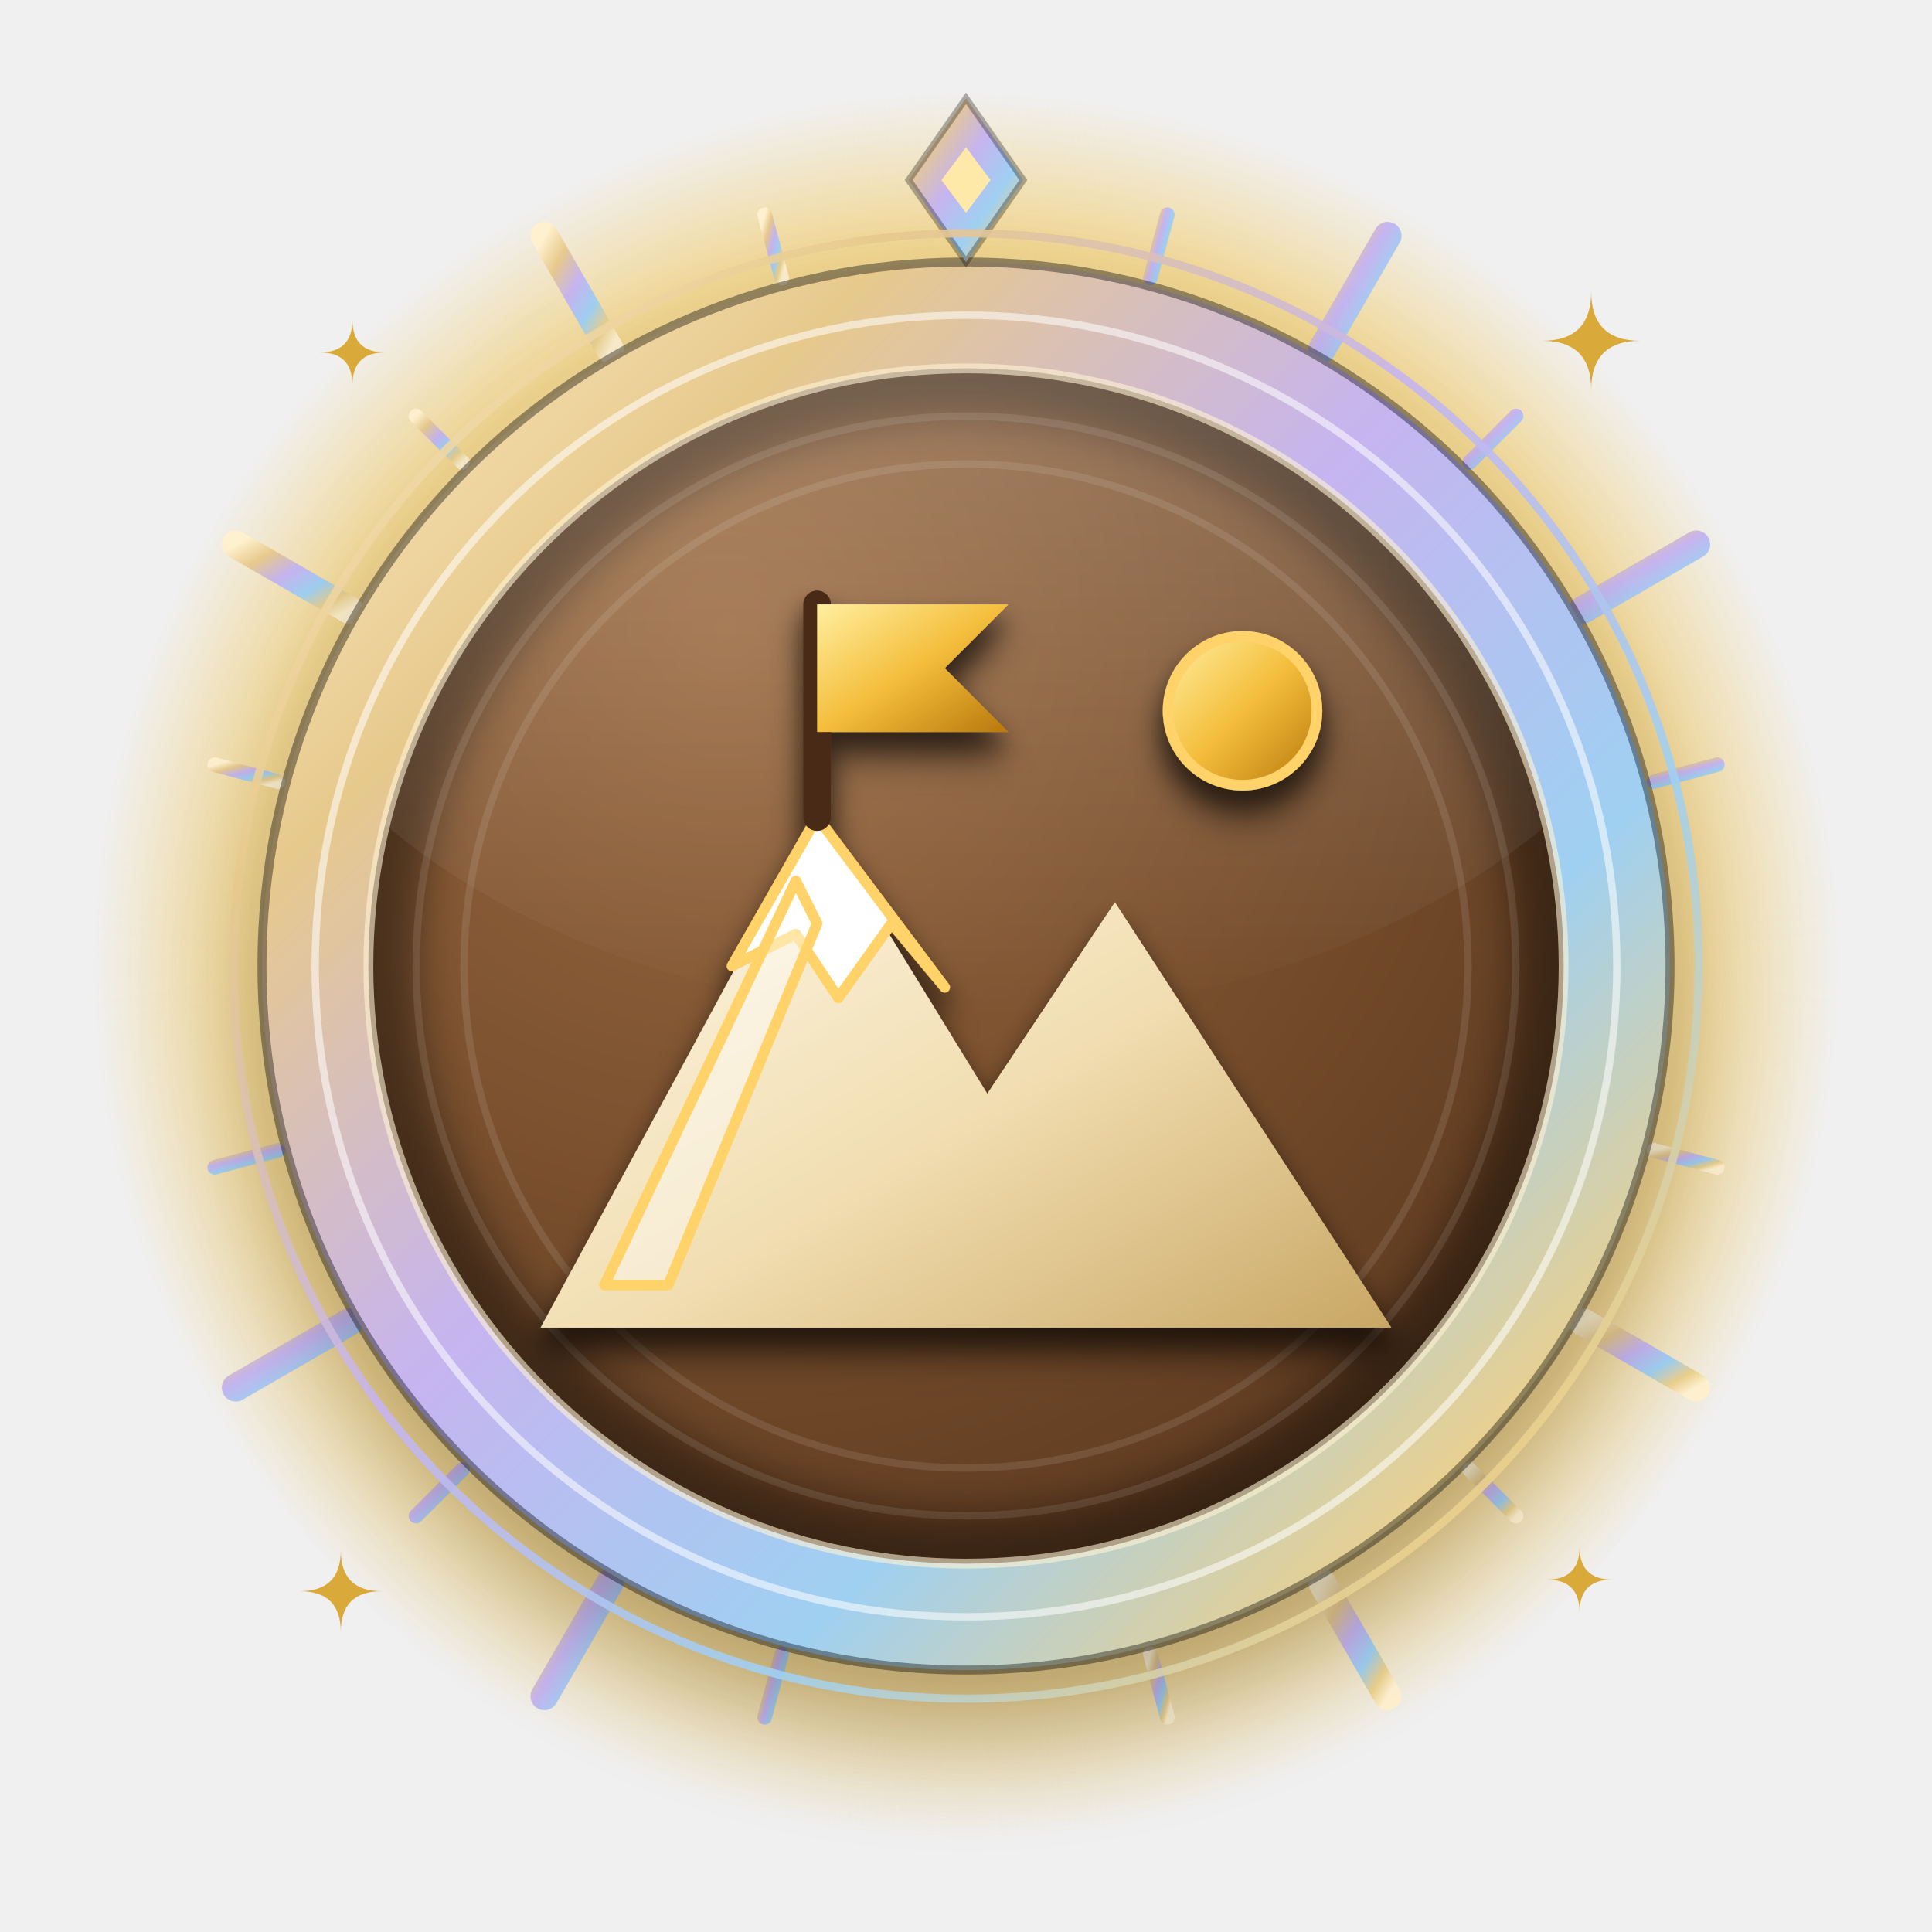
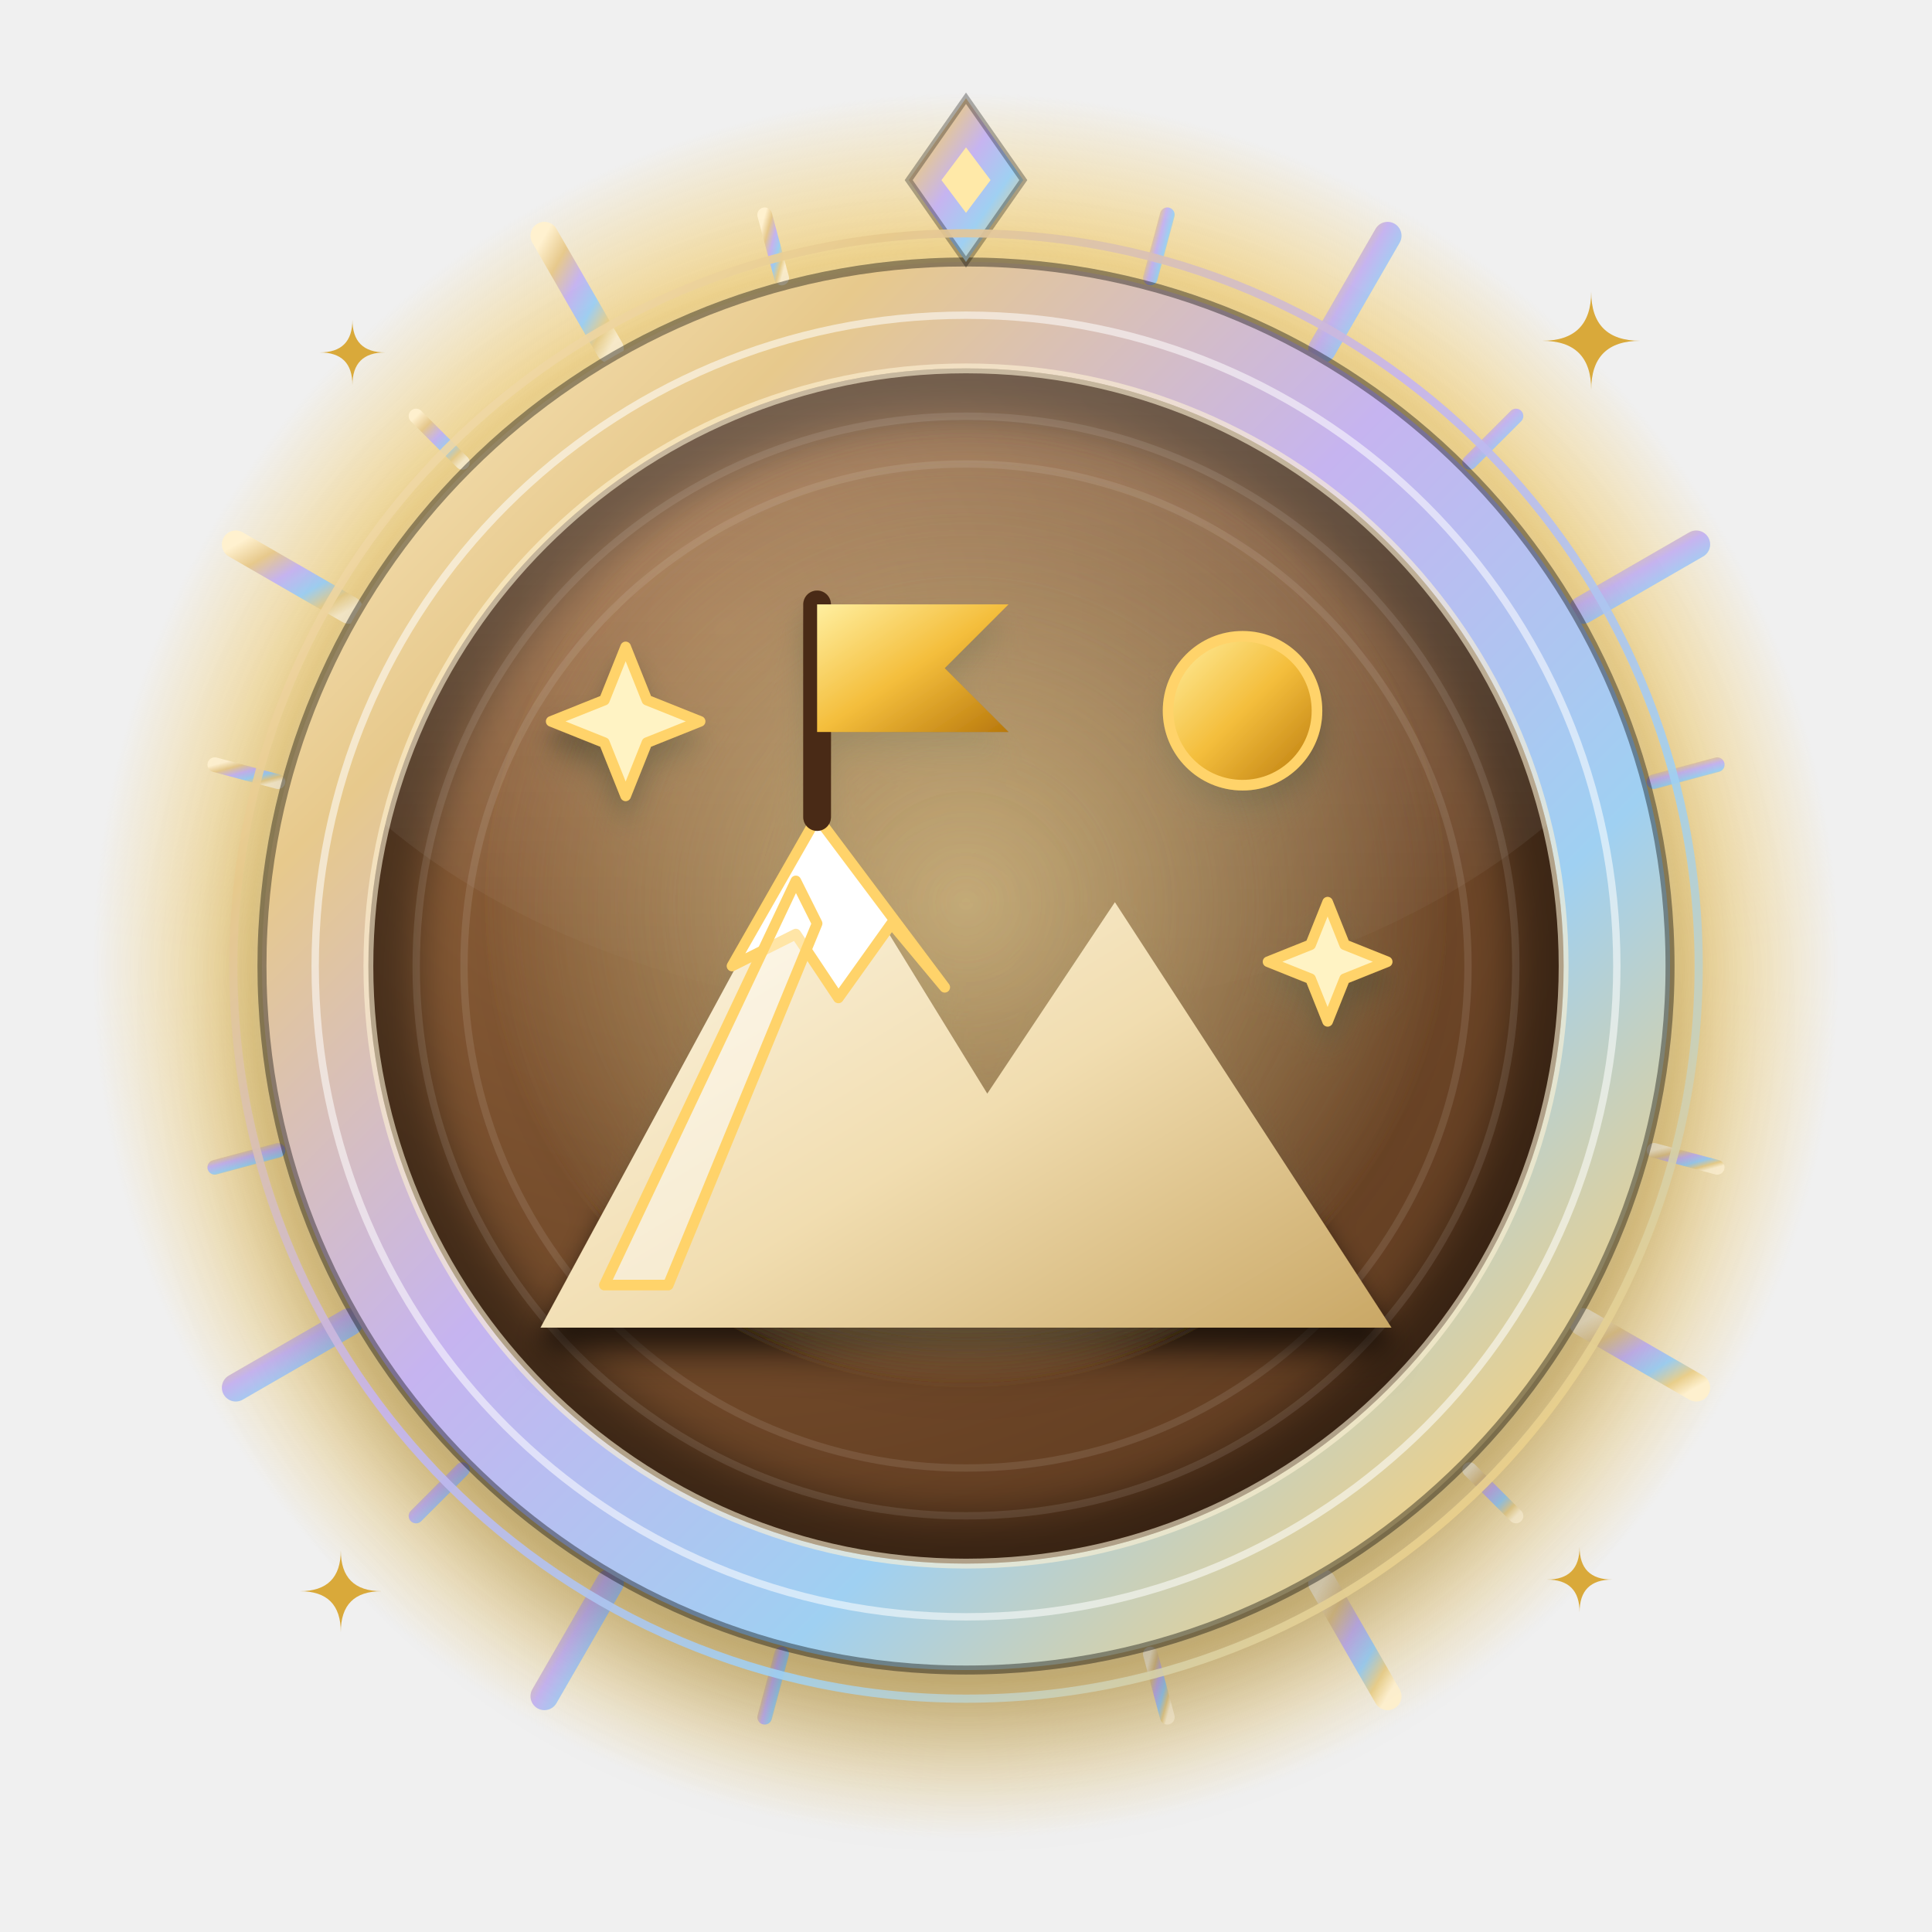
<svg xmlns="http://www.w3.org/2000/svg" viewBox="-118 -118 236 236" width="400" height="400">
  <defs>
    <filter id="blur8" x="-30%" y="-30%" width="160%" height="160%">
      <feGaussianBlur stdDeviation="7" />
    </filter>
    <filter id="blur3" x="-30%" y="-30%" width="160%" height="160%">
      <feGaussianBlur stdDeviation="2.6" />
    </filter>
    <filter id="emb" x="-20%" y="-20%" width="140%" height="140%">
      <feDropShadow dx="0" dy="1.6" stdDeviation="1.1" flood-color="#000" flood-opacity=".38" />
    </filter>
  </defs>
  <style>.mb40 .nf{fill:none} .mb40 .sf{fill:#FFD36A;fill-opacity:.17} .mb40 .fl{fill:#FFD36A;stroke:none} .mb40 .gl{fill:url(#b40g);stroke:none}</style>
  <defs>
    <radialGradient id="b40h" cx=".5" cy=".5" r=".5">
      <stop offset=".6" stop-color="#F3D58A" stop-opacity="0" />
      <stop offset=".82" stop-color="#F3D58A" stop-opacity=".95" />
      <stop offset="1" stop-color="#F3D58A" stop-opacity="0" />
    </radialGradient>
    <linearGradient id="b40r" x1="0" y1="0" x2="1" y2="1">
      <stop offset="0" stop-color="#FFF1CF" />
      <stop offset=".22" stop-color="#E7C98C" />
      <stop offset=".45" stop-color="#C6B4F0" />
      <stop offset=".68" stop-color="#9FD0F2" />
      <stop offset=".86" stop-color="#EBD08C" />
      <stop offset="1" stop-color="#FFF1CF" />
    </linearGradient>
    <radialGradient id="b40p" cx=".3" cy=".22" r="1.15">
      <stop offset="0" stop-color="#9A6A40" />
      <stop offset="1" stop-color="#4A2A14" />
    </radialGradient>
    <radialGradient id="b40g" cx=".5" cy=".5" r=".5">
      <stop offset="0" stop-color="#FFE9A8" stop-opacity=".95" />
      <stop offset="1" stop-color="#FFE9A8" stop-opacity=".55" />
    </radialGradient>
    <linearGradient id="b40s" x1="0" y1="0" x2="0" y2="1">
      <stop offset="0" stop-color="#fff" stop-opacity=".34" />
      <stop offset="1" stop-color="#fff" stop-opacity="0" />
    </linearGradient>
    <clipPath id="b40c">
      <path d="M-73,0A73,73 0 1 0 73,0A73,73 0 1 0 -73,0Z" />
    </clipPath>
  </defs>
  <circle r="108" fill="url(#b40h)" />
  <line x1="0" y1="-87" x2="0" y2="-103" stroke="url(#b40r)" stroke-width="3.4" stroke-linecap="round" />
  <line x1="22.52" y1="-84.04" x2="24.59" y2="-91.76" stroke="url(#b40r)" stroke-width="1.8" stroke-linecap="round" />
  <line x1="43.5" y1="-75.34" x2="51.5" y2="-89.2" stroke="url(#b40r)" stroke-width="3.4" stroke-linecap="round" />
  <line x1="61.52" y1="-61.52" x2="67.18" y2="-67.18" stroke="url(#b40r)" stroke-width="1.8" stroke-linecap="round" />
  <line x1="75.34" y1="-43.5" x2="89.2" y2="-51.5" stroke="url(#b40r)" stroke-width="3.4" stroke-linecap="round" />
  <line x1="84.04" y1="-22.52" x2="91.76" y2="-24.59" stroke="url(#b40r)" stroke-width="1.8" stroke-linecap="round" />
  <line x1="87" y1="0" x2="103" y2="0" stroke="url(#b40r)" stroke-width="3.4" stroke-linecap="round" />
  <line x1="84.04" y1="22.52" x2="91.76" y2="24.59" stroke="url(#b40r)" stroke-width="1.8" stroke-linecap="round" />
  <line x1="75.34" y1="43.5" x2="89.2" y2="51.5" stroke="url(#b40r)" stroke-width="3.4" stroke-linecap="round" />
  <line x1="61.52" y1="61.52" x2="67.18" y2="67.18" stroke="url(#b40r)" stroke-width="1.8" stroke-linecap="round" />
  <line x1="43.5" y1="75.34" x2="51.5" y2="89.2" stroke="url(#b40r)" stroke-width="3.4" stroke-linecap="round" />
  <line x1="22.52" y1="84.04" x2="24.59" y2="91.76" stroke="url(#b40r)" stroke-width="1.8" stroke-linecap="round" />
  <line x1="0" y1="87" x2="0" y2="103" stroke="url(#b40r)" stroke-width="3.4" stroke-linecap="round" />
  <line x1="-22.52" y1="84.04" x2="-24.59" y2="91.76" stroke="url(#b40r)" stroke-width="1.8" stroke-linecap="round" />
  <line x1="-43.5" y1="75.34" x2="-51.5" y2="89.2" stroke="url(#b40r)" stroke-width="3.4" stroke-linecap="round" />
  <line x1="-61.52" y1="61.52" x2="-67.18" y2="67.18" stroke="url(#b40r)" stroke-width="1.8" stroke-linecap="round" />
  <line x1="-75.34" y1="43.5" x2="-89.2" y2="51.5" stroke="url(#b40r)" stroke-width="3.4" stroke-linecap="round" />
  <line x1="-84.04" y1="22.52" x2="-91.76" y2="24.59" stroke="url(#b40r)" stroke-width="1.8" stroke-linecap="round" />
  <line x1="-87" y1="0" x2="-103" y2="0" stroke="url(#b40r)" stroke-width="3.4" stroke-linecap="round" />
  <line x1="-84.04" y1="-22.52" x2="-91.76" y2="-24.59" stroke="url(#b40r)" stroke-width="1.8" stroke-linecap="round" />
  <line x1="-75.34" y1="-43.5" x2="-89.2" y2="-51.5" stroke="url(#b40r)" stroke-width="3.4" stroke-linecap="round" />
  <line x1="-61.52" y1="-61.52" x2="-67.18" y2="-67.18" stroke="url(#b40r)" stroke-width="1.8" stroke-linecap="round" />
  <line x1="-43.5" y1="-75.34" x2="-51.5" y2="-89.2" stroke="url(#b40r)" stroke-width="3.4" stroke-linecap="round" />
  <line x1="-22.52" y1="-84.04" x2="-24.59" y2="-91.76" stroke="url(#b40r)" stroke-width="1.8" stroke-linecap="round" />
  <path d="M-86,0A86,86 0 1 0 86,0A86,86 0 1 0 -86,0Z" transform="translate(0 7)" fill="#000" opacity=".26" filter="url(#blur8)" />
  <path d="M-86,0A86,86 0 1 0 86,0A86,86 0 1 0 -86,0Z" fill="url(#b40r)" />
  <path d="M-86,0A86,86 0 1 0 86,0A86,86 0 1 0 -86,0Z" fill="none" stroke="#000" stroke-opacity=".38" stroke-width="1.1" />
  <path d="M-79.5,0A79.5,79.5 0 1 0 79.5,0A79.5,79.5 0 1 0 -79.5,0Z" fill="none" stroke="#fff" stroke-opacity=".55" stroke-width=".9" />
  <path d="M-73,0A73,73 0 1 0 73,0A73,73 0 1 0 -73,0Z" fill="url(#b40p)" />
  <g clip-path="url(#b40c)">
    <path d="M-73,0A73,73 0 1 0 73,0A73,73 0 1 0 -73,0Z" fill="none" stroke="#000" stroke-opacity=".42" stroke-width="12" filter="url(#blur3)" />
    <path d="M-67.16,0A67.16,67.16 0 1 0 67.16,0A67.16,67.16 0 1 0 -67.16,0Z" fill="none" stroke="#fff" stroke-opacity=".10" stroke-width=".9" />
    <path d="M-61.32,0A61.32,61.32 0 1 0 61.32,0A61.32,61.32 0 1 0 -61.32,0Z" fill="none" stroke="#fff" stroke-opacity=".10" stroke-width=".9" />
    <ellipse cx="0" cy="-58" rx="92" ry="64" fill="url(#b40s)" />
  </g>
  <path d="M-73,0A73,73 0 1 0 73,0A73,73 0 1 0 -73,0Z" fill="none" stroke="#FFF4D6" stroke-opacity=".6" stroke-width="1.2" />
  <g filter="url(#emb)" fill="none" stroke="#FFD36A" stroke-linecap="round" stroke-linejoin="round" class="mb40" transform="scale(1.16)">
    <defs>
      <linearGradient id="iGold" x1="0" y1="0" x2="1" y2="1">
        <stop offset="0" stop-color="#FFF3B0" />
        <stop offset=".45" stop-color="#F6C443" />
        <stop offset="1" stop-color="#B97C0A" />
      </linearGradient>
      <linearGradient id="iFire" x1="0" y1="0" x2="0" y2="1">
        <stop offset="0" stop-color="#FFE27A" />
        <stop offset=".5" stop-color="#FF9A2E" />
        <stop offset="1" stop-color="#E8481A" />
      </linearGradient>
      <linearGradient id="iFire2" x1="0" y1="0" x2="0" y2="1">
        <stop offset="0" stop-color="#FFFBE0" />
        <stop offset="1" stop-color="#FFC24A" />
      </linearGradient>
      <linearGradient id="iWax" x1="0" y1="0" x2="1" y2="0">
        <stop offset="0" stop-color="#F3E7CF" />
        <stop offset=".5" stop-color="#FFFDF4" />
        <stop offset="1" stop-color="#D9C7A3" />
      </linearGradient>
      <linearGradient id="iWood" x1="0" y1="0" x2="0" y2="1">
        <stop offset="0" stop-color="#C98A52" />
        <stop offset="1" stop-color="#7A4A26" />
      </linearGradient>
      <linearGradient id="iGlass" x1="0" y1="0" x2="1" y2="1">
        <stop offset="0" stop-color="#FFF6D6" stop-opacity=".95" />
        <stop offset="1" stop-color="#FFC15A" stop-opacity=".55" />
      </linearGradient>
      <linearGradient id="iSteel" x1="0" y1="0" x2="1" y2="1">
        <stop offset="0" stop-color="#FFFFFF" />
        <stop offset="1" stop-color="#A9B6CC" />
      </linearGradient>
      <linearGradient id="iPaper" x1="0" y1="0" x2="1" y2="1">
        <stop offset="0" stop-color="#FFFFFF" />
        <stop offset="1" stop-color="#DDE3F2" />
      </linearGradient>
      <linearGradient id="iRed" x1="0" y1="0" x2="0" y2="1">
        <stop offset="0" stop-color="#FF7B6B" />
        <stop offset="1" stop-color="#C2352B" />
      </linearGradient>
      <linearGradient id="iBlue" x1="0" y1="0" x2="1" y2="1">
        <stop offset="0" stop-color="#8FD3FF" />
        <stop offset="1" stop-color="#2F6FD0" />
      </linearGradient>
      <linearGradient id="iBrown" x1="0" y1="0" x2="0" y2="1">
        <stop offset="0" stop-color="#B07A4C" />
        <stop offset="1" stop-color="#6B4126" />
      </linearGradient>
      <radialGradient id="iGlow">
        <stop offset="0" stop-color="#FFE9A8" stop-opacity=".85" />
        <stop offset="1" stop-color="#FFE9A8" stop-opacity="0" />
      </radialGradient>
      <linearGradient id="iSand" x1="0" y1="0" x2="0" y2="1">
        <stop offset="0" stop-color="#FFE29A" />
        <stop offset="1" stop-color="#E0A33A" />
      </linearGradient>
    </defs>
    <defs>
      <linearGradient id="cham" x1="0" y1="0" x2="1" y2="1">
        <stop offset="0" stop-color="#FFFBEF" />
        <stop offset=".55" stop-color="#F1DDB0" />
        <stop offset="1" stop-color="#C9A765" />
      </linearGradient>
      <linearGradient id="gld" x1="0" y1="0" x2="1" y2="1">
        <stop offset="0" stop-color="#FFEFA0" />
        <stop offset=".5" stop-color="#F4BE3C" />
        <stop offset="1" stop-color="#B8780C" />
      </linearGradient>
      <radialGradient id="glw">
        <stop offset="0" stop-color="#FFE9A8" stop-opacity=".5" />
        <stop offset="1" stop-color="#FFE9A8" stop-opacity="0" />
      </radialGradient>
      <filter id="bev" x="-25%" y="-25%" width="150%" height="150%">
        <feGaussianBlur in="SourceAlpha" stdDeviation="1.7" result="b" />
        <feSpecularLighting in="b" surfaceScale="3.2" specularConstant="1" specularExponent="18" lighting-color="#ffffff" result="s">
          <fePointLight x="-30" y="-70" z="80" />
        </feSpecularLighting>
        <feComposite in="s" in2="SourceAlpha" operator="in" result="s2" />
        <feComposite in="SourceGraphic" in2="s2" operator="arithmetic" k1="0" k2="1" k3=".9" k4="0" result="m" />
        <feDropShadow in="m" dx="0" dy="2.2" stdDeviation="1.6" flood-color="#000" flood-opacity=".5" />
      </filter>
    </defs>
    <g filter="url(#bev)">
      <g transform="scale(1.12)">
+         <circle cx="0" cy="-6" r="46" fill="url(#glw)" stroke="none" />
        <path d="M-40,34 L-14,-14 L2,12 L14,-6 L40,34Z" fill="url(#cham)" stroke="#4A2A14" stroke-opacity="0" stroke-width="1.6" stroke-linejoin="round" />
        <path d="M-14,-14 L-22,0 L-16,-3 L-12,3 L-7,-4 L-2,2Z" fill="#FFFFFF" />
        <path d="M-14,-14 V-34" stroke="#4A2A14" stroke-width="2.6" stroke-linecap="round" />
        <path d="M-14,-34 H4 L-2,-28 L4,-22 H-14Z" fill="url(#gld)" stroke="#4A2A14" stroke-opacity="0" stroke-width="1.6" stroke-linejoin="round" />
        <circle cx="26" cy="-24" r="7" fill="url(#gld)" />
        <path d="M-34,30 L-16,-8 L-14,-4 L-28,30Z" fill="#fff" fill-opacity="0.4" />
+         <path d="M-32,-30 l2,5 l5,2 l-5,2 l-2,5 l-2,-5 l-5,-2 l5,-2z M34,-6 l1.6,4 l4,1.6 l-4,1.6 l-1.6,4 l-1.6,-4 l-4,-1.6 l4,-1.6z" fill="#FFF3C4" />
      </g>
    </g>
  </g>
  <path transform="translate(76.37 -76.37)" d="M0,-6Q0,0 6,0Q0,0 0,6Q0,0 -6,0Q0,0 0,-6z" fill="#D9A93A" />
  <path transform="translate(74.95 74.95)" d="M0,-4Q0,0 4,0Q0,0 0,4Q0,0 -4,0Q0,0 0,-4z" fill="#D9A93A" />
  <path transform="translate(-76.37 76.37)" d="M0,-5Q0,0 5,0Q0,0 0,5Q0,0 -5,0Q0,0 0,-5z" fill="#D9A93A" />
  <path transform="translate(-74.95 -74.95)" d="M0,-4Q0,0 4,0Q0,0 0,4Q0,0 -4,0Q0,0 0,-4z" fill="#D9A93A" />
  <path d="M0,-106l7,10l-7,10l-7,-10z" fill="url(#b40r)" stroke="#000" stroke-opacity=".3" stroke-width=".8" />
  <path d="M0,-100l3,4l-3,4l-3,-4z" fill="#FFE9A8" />
  <path d="M-89.5,0A89.5,89.5 0 1 0 89.5,0A89.5,89.5 0 1 0 -89.5,0Z" fill="none" stroke="url(#b40r)" stroke-width="1" opacity=".9" />
</svg>
